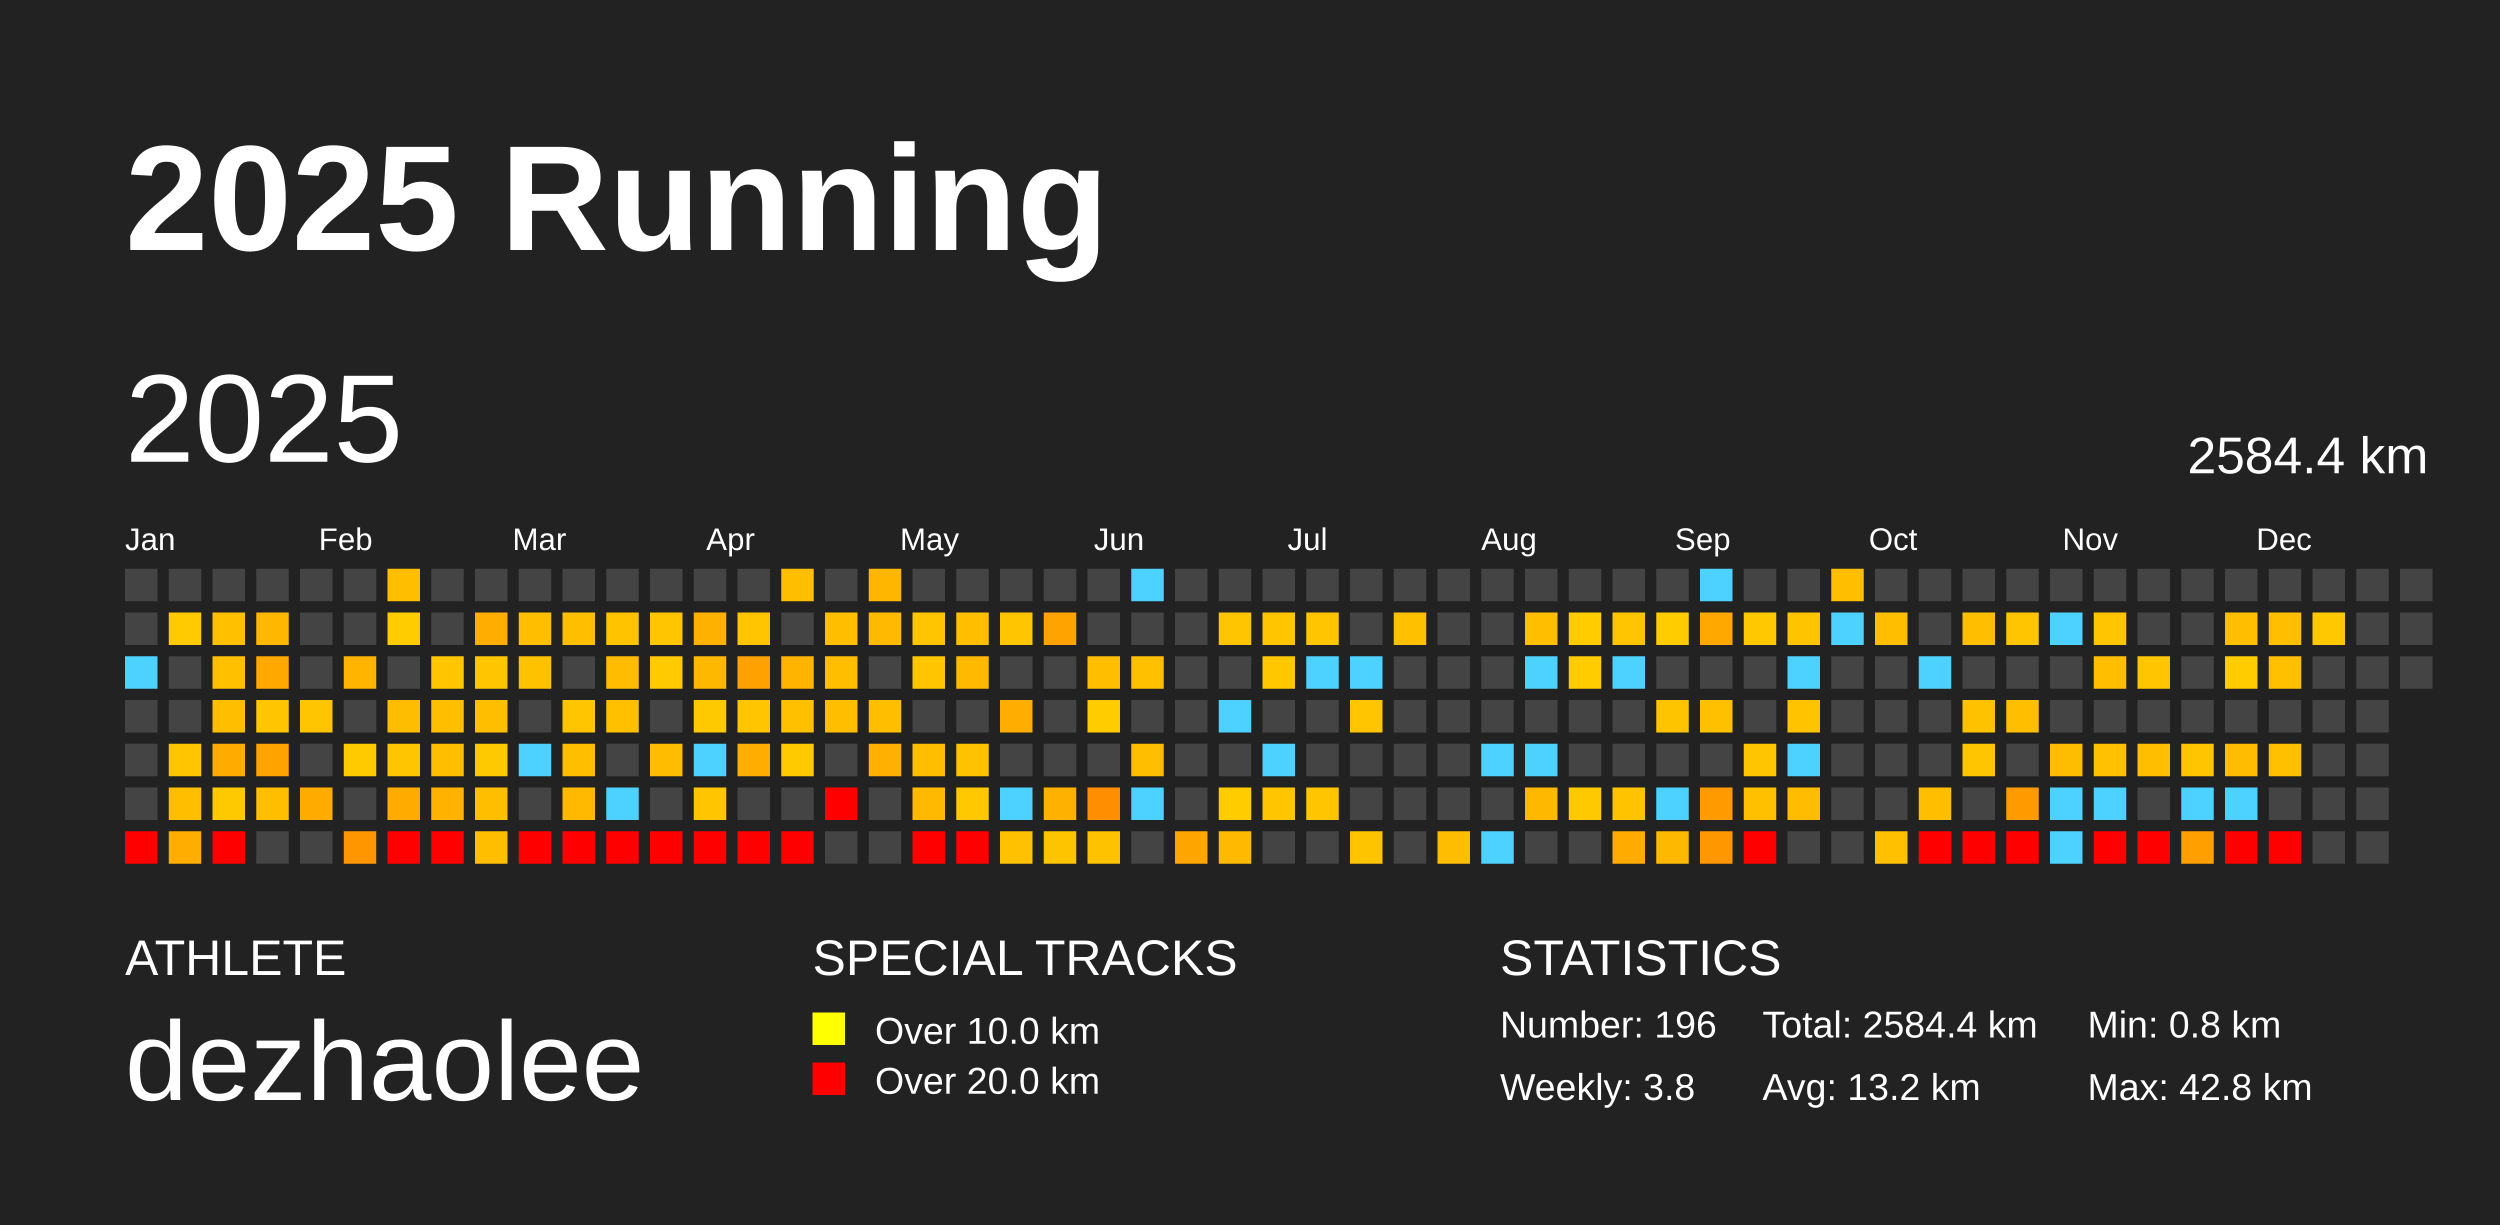
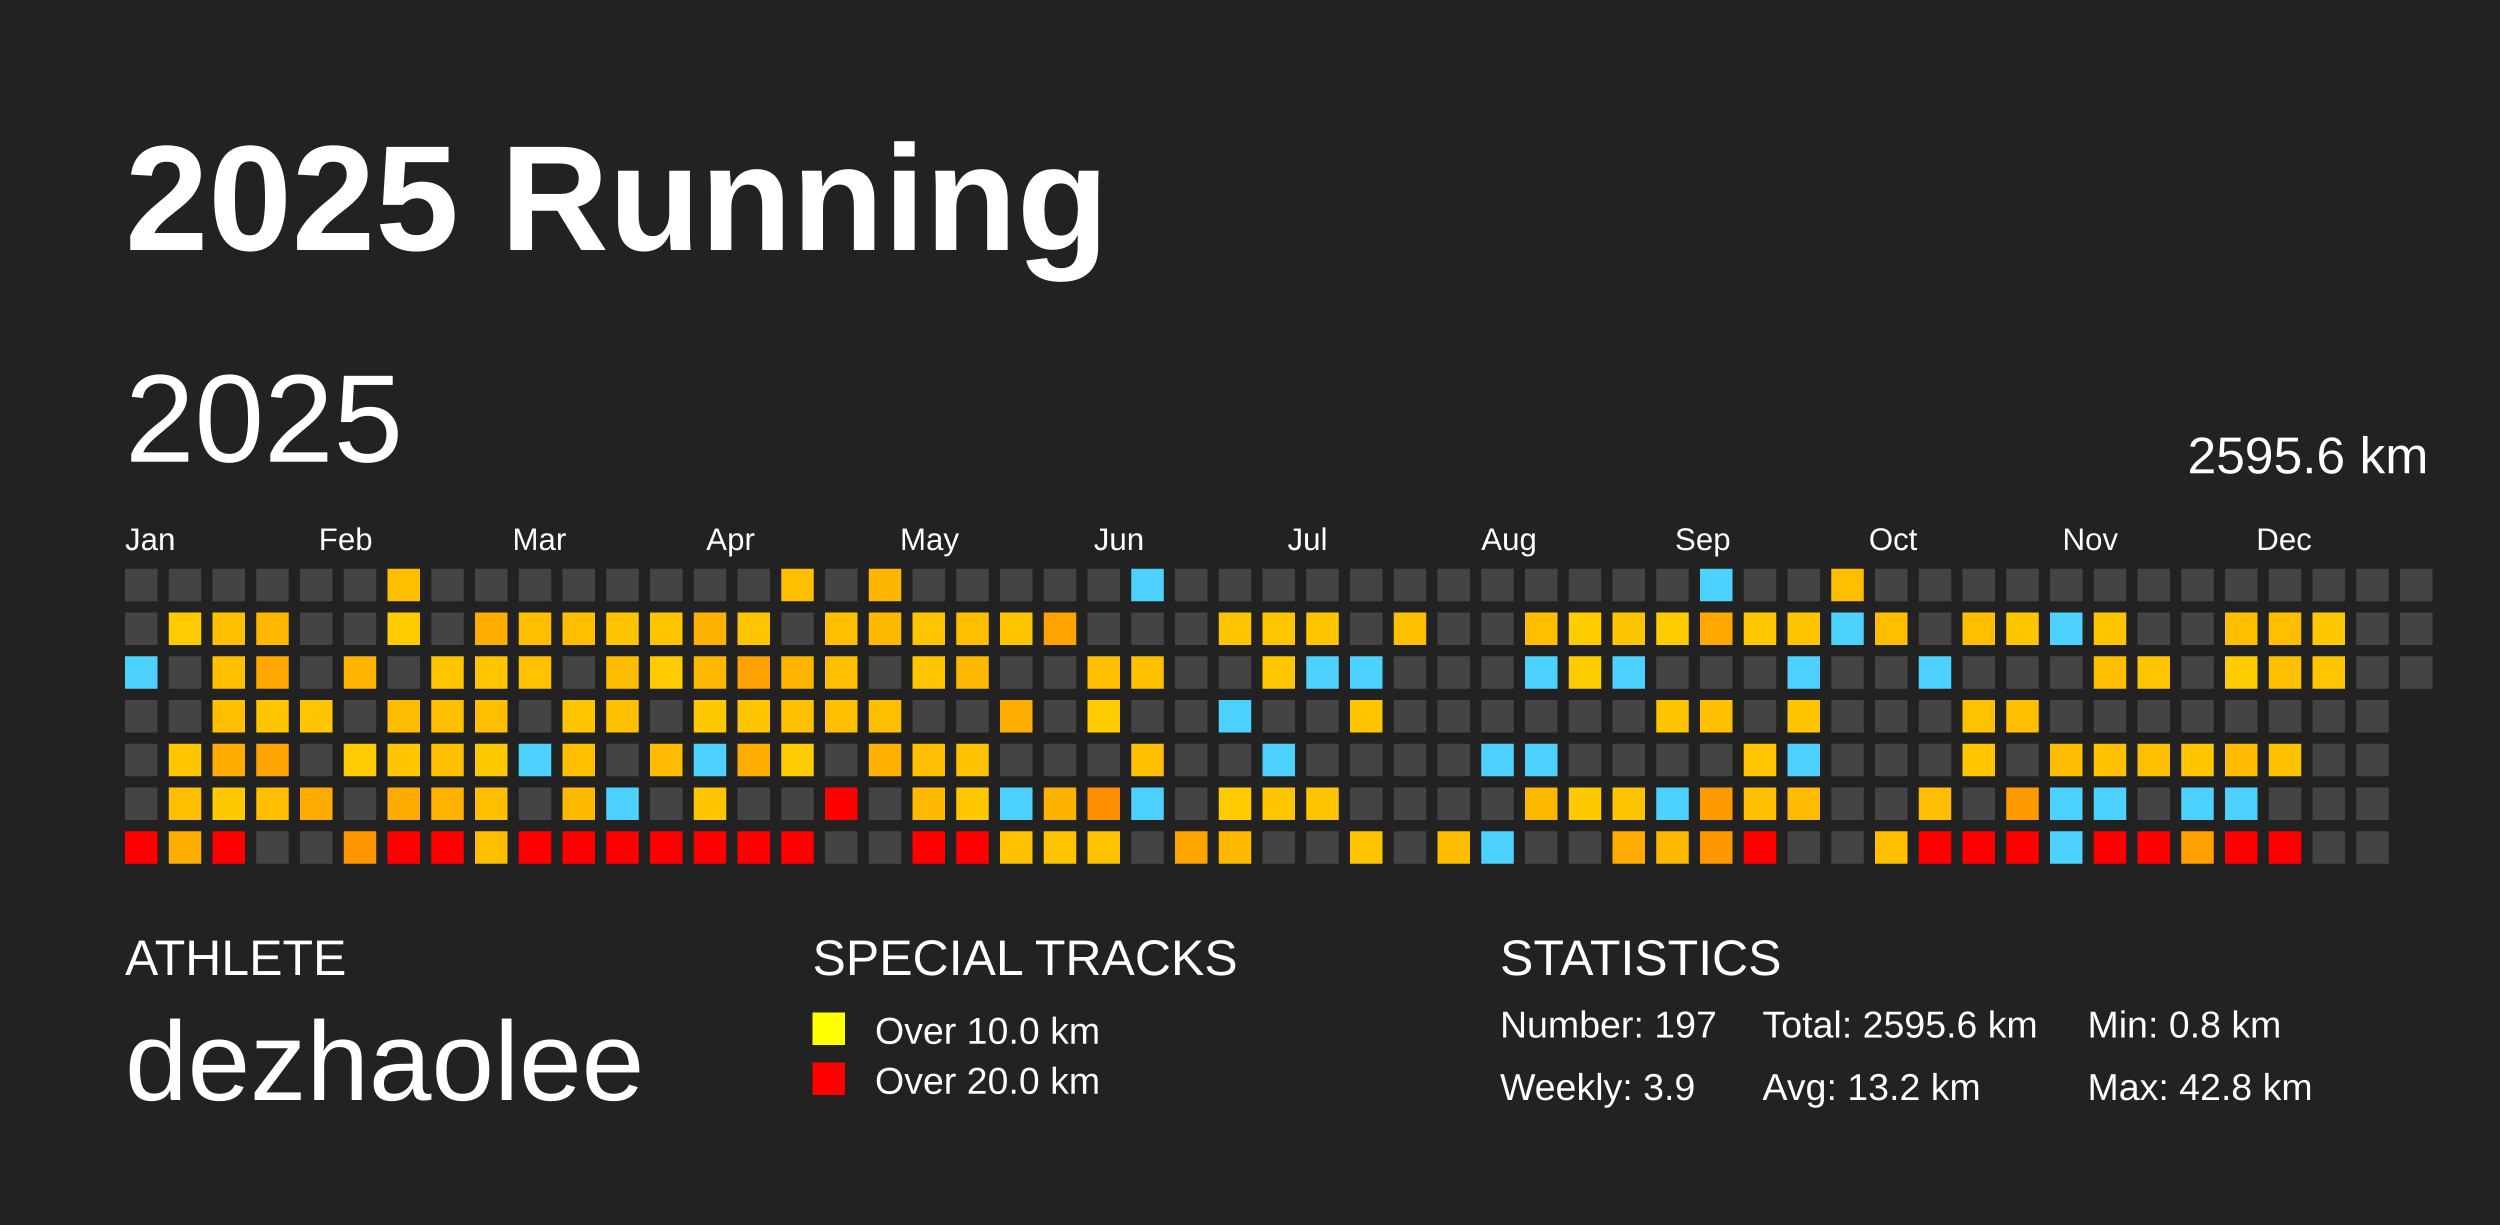
<svg xmlns="http://www.w3.org/2000/svg" baseProfile="full" height="98mm" version="1.1" viewBox="0,0,200,98" width="200mm">
  <defs />
  <rect fill="#222222" height="98" width="200" x="0" y="0" />
  <text fill="#FFFFFF" style="font-size:12px; font-family:Arial; font-weight:bold;" x="10" y="20">2025 Running</text>
  <text fill="#FFFFFF" style="font-size:4px; font-family:Arial" x="10" y="78">ATHLETE</text>
  <text fill="#FFFFFF" style="font-size:9px; font-family:Arial" x="10" y="88">dezhaolee</text>
  <text fill="#FFFFFF" style="font-size:4px; font-family:Arial" x="65" y="78">SPECIAL TRACKS</text>
  <rect fill="yellow" height="2.6" width="2.6" x="65" y="81" />
  <text fill="#FFFFFF" style="font-size:3px; font-family:Arial" x="70" y="83.5">Over 10.0 km</text>
  <rect fill="red" height="2.6" width="2.6" x="65" y="85" />
  <text fill="#FFFFFF" style="font-size:3px; font-family:Arial" x="70" y="87.5">Over 20.0 km</text>
  <text fill="#FFFFFF" style="font-size:4px; font-family:Arial" x="120" y="78">STATISTICS</text>
-   <text fill="#FFFFFF" style="font-size:3px; font-family:Arial" x="120" y="83">Number: 196</text>
-   <text fill="#FFFFFF" style="font-size:3px; font-family:Arial" x="120" y="88">Weekly: 3.8</text>
-   <text fill="#FFFFFF" style="font-size:3px; font-family:Arial" x="141" y="83">Total: 2584.4 km</text>
+   <text fill="#FFFFFF" style="font-size:3px; font-family:Arial" x="120" y="83">Number: 197</text>
+   <text fill="#FFFFFF" style="font-size:3px; font-family:Arial" x="120" y="88">Weekly: 3.9</text>
+   <text fill="#FFFFFF" style="font-size:3px; font-family:Arial" x="141" y="83">Total: 2595.6 km</text>
  <text fill="#FFFFFF" style="font-size:3px; font-family:Arial" x="141" y="88">Avg: 13.2 km</text>
  <text fill="#FFFFFF" style="font-size:3px; font-family:Arial" x="167" y="83">Min: 0.8 km</text>
  <text fill="#FFFFFF" style="font-size:3px; font-family:Arial" x="167" y="88">Max: 42.8 km</text>
  <text dominant-baseline="hanging" fill="#FFFFFF" style="font-size:10.0px; font-family:Arial;" x="10" y="30">2025</text>
-   <text dominant-baseline="hanging" fill="#FFFFFF" style="font-size:4.125px; font-family:Arial;" x="175" y="35">2584.4 km</text>
+   <text dominant-baseline="hanging" fill="#FFFFFF" style="font-size:4.125px; font-family:Arial;" x="175" y="35">2595.6 km</text>
  <text fill="#FFFFFF" style="font-size:2.5px; font-family:Arial" x="10.0" y="44">Jan</text>
  <text fill="#FFFFFF" style="font-size:2.5px; font-family:Arial" x="25.5" y="44">Feb</text>
  <text fill="#FFFFFF" style="font-size:2.5px; font-family:Arial" x="41.0" y="44">Mar</text>
  <text fill="#FFFFFF" style="font-size:2.5px; font-family:Arial" x="56.5" y="44">Apr</text>
  <text fill="#FFFFFF" style="font-size:2.5px; font-family:Arial" x="72.0" y="44">May</text>
  <text fill="#FFFFFF" style="font-size:2.5px; font-family:Arial" x="87.5" y="44">Jun</text>
  <text fill="#FFFFFF" style="font-size:2.5px; font-family:Arial" x="103.0" y="44">Jul</text>
  <text fill="#FFFFFF" style="font-size:2.5px; font-family:Arial" x="118.5" y="44">Aug</text>
  <text fill="#FFFFFF" style="font-size:2.5px; font-family:Arial" x="134.0" y="44">Sep</text>
  <text fill="#FFFFFF" style="font-size:2.5px; font-family:Arial" x="149.5" y="44">Oct</text>
  <text fill="#FFFFFF" style="font-size:2.5px; font-family:Arial" x="165.0" y="44">Nov</text>
  <text fill="#FFFFFF" style="font-size:2.5px; font-family:Arial" x="180.5" y="44">Dec</text>
  <rect fill="#444444" height="2.6" width="2.6" x="10.0" y="45.5" />
  <rect fill="#444444" height="2.6" width="2.6" x="10.0" y="49.0" />
  <rect fill="#4dd2ff" height="2.6" width="2.6" x="10.0" y="52.5" />
  <rect fill="#444444" height="2.6" width="2.6" x="10.0" y="56.0" />
  <rect fill="#444444" height="2.6" width="2.6" x="10.0" y="59.5" />
  <rect fill="#444444" height="2.6" width="2.6" x="10.0" y="63.0" />
  <rect fill="red" height="2.6" width="2.6" x="10.0" y="66.5" />
  <rect fill="#444444" height="2.6" width="2.6" x="13.5" y="45.5" />
  <rect fill="#ffca00" height="2.6" width="2.6" x="13.5" y="49.0" />
  <rect fill="#444444" height="2.6" width="2.6" x="13.5" y="52.5" />
  <rect fill="#444444" height="2.6" width="2.6" x="13.5" y="56.0" />
  <rect fill="#ffc600" height="2.6" width="2.6" x="13.5" y="59.5" />
  <rect fill="#ffbe00" height="2.6" width="2.6" x="13.5" y="63.0" />
  <rect fill="#ffad00" height="2.6" width="2.6" x="13.5" y="66.5" />
  <rect fill="#444444" height="2.6" width="2.6" x="17.0" y="45.5" />
  <rect fill="#ffc000" height="2.6" width="2.6" x="17.0" y="49.0" />
  <rect fill="#ffc000" height="2.6" width="2.6" x="17.0" y="52.5" />
  <rect fill="#ffbf00" height="2.6" width="2.6" x="17.0" y="56.0" />
  <rect fill="#ffab00" height="2.6" width="2.6" x="17.0" y="59.5" />
  <rect fill="#ffc900" height="2.6" width="2.6" x="17.0" y="63.0" />
  <rect fill="red" height="2.6" width="2.6" x="17.0" y="66.5" />
  <rect fill="#444444" height="2.6" width="2.6" x="20.5" y="45.5" />
  <rect fill="#ffb700" height="2.6" width="2.6" x="20.5" y="49.0" />
  <rect fill="#ffa800" height="2.6" width="2.6" x="20.5" y="52.5" />
  <rect fill="#ffc600" height="2.6" width="2.6" x="20.5" y="56.0" />
  <rect fill="#ffa300" height="2.6" width="2.6" x="20.5" y="59.5" />
  <rect fill="#ffbe00" height="2.6" width="2.6" x="20.5" y="63.0" />
  <rect fill="#444444" height="2.6" width="2.6" x="20.5" y="66.5" />
  <rect fill="#444444" height="2.6" width="2.6" x="24.0" y="45.5" />
  <rect fill="#444444" height="2.6" width="2.6" x="24.0" y="49.0" />
  <rect fill="#444444" height="2.6" width="2.6" x="24.0" y="52.5" />
  <rect fill="#ffc500" height="2.6" width="2.6" x="24.0" y="56.0" />
  <rect fill="#444444" height="2.6" width="2.6" x="24.0" y="59.5" />
  <rect fill="#ffab00" height="2.6" width="2.6" x="24.0" y="63.0" />
  <rect fill="#444444" height="2.6" width="2.6" x="24.0" y="66.5" />
  <rect fill="#444444" height="2.6" width="2.6" x="27.5" y="45.5" />
  <rect fill="#444444" height="2.6" width="2.6" x="27.5" y="49.0" />
  <rect fill="#ffb500" height="2.6" width="2.6" x="27.5" y="52.5" />
  <rect fill="#444444" height="2.6" width="2.6" x="27.5" y="56.0" />
  <rect fill="#ffca00" height="2.6" width="2.6" x="27.5" y="59.5" />
  <rect fill="#444444" height="2.6" width="2.6" x="27.5" y="63.0" />
  <rect fill="#ff9600" height="2.6" width="2.6" x="27.5" y="66.5" />
  <rect fill="#ffbf00" height="2.6" width="2.6" x="31.0" y="45.5" />
  <rect fill="#ffcc00" height="2.6" width="2.6" x="31.0" y="49.0" />
  <rect fill="#444444" height="2.6" width="2.6" x="31.0" y="52.5" />
  <rect fill="#ffbd00" height="2.6" width="2.6" x="31.0" y="56.0" />
  <rect fill="#ffc600" height="2.6" width="2.6" x="31.0" y="59.5" />
  <rect fill="#ffab00" height="2.6" width="2.6" x="31.0" y="63.0" />
  <rect fill="red" height="2.6" width="2.6" x="31.0" y="66.5" />
  <rect fill="#444444" height="2.6" width="2.6" x="34.5" y="45.5" />
  <rect fill="#444444" height="2.6" width="2.6" x="34.5" y="49.0" />
  <rect fill="#ffc600" height="2.6" width="2.6" x="34.5" y="52.5" />
  <rect fill="#ffbf00" height="2.6" width="2.6" x="34.5" y="56.0" />
  <rect fill="#ffbf00" height="2.6" width="2.6" x="34.5" y="59.5" />
  <rect fill="#ffb300" height="2.6" width="2.6" x="34.5" y="63.0" />
  <rect fill="red" height="2.6" width="2.6" x="34.5" y="66.5" />
  <rect fill="#444444" height="2.6" width="2.6" x="38.0" y="45.5" />
  <rect fill="#ffad00" height="2.6" width="2.6" x="38.0" y="49.0" />
  <rect fill="#ffc600" height="2.6" width="2.6" x="38.0" y="52.5" />
  <rect fill="#ffbf00" height="2.6" width="2.6" x="38.0" y="56.0" />
  <rect fill="#ffc900" height="2.6" width="2.6" x="38.0" y="59.5" />
  <rect fill="#ffbf00" height="2.6" width="2.6" x="38.0" y="63.0" />
  <rect fill="#ffbf00" height="2.6" width="2.6" x="38.0" y="66.5" />
  <rect fill="#444444" height="2.6" width="2.6" x="41.5" y="45.5" />
  <rect fill="#ffbf00" height="2.6" width="2.6" x="41.5" y="49.0" />
  <rect fill="#ffc200" height="2.6" width="2.6" x="41.5" y="52.5" />
  <rect fill="#444444" height="2.6" width="2.6" x="41.5" y="56.0" />
  <rect fill="#4dd2ff" height="2.6" width="2.6" x="41.5" y="59.5" />
  <rect fill="#444444" height="2.6" width="2.6" x="41.5" y="63.0" />
  <rect fill="red" height="2.6" width="2.6" x="41.5" y="66.5" />
  <rect fill="#444444" height="2.6" width="2.6" x="45.0" y="45.5" />
  <rect fill="#ffbf00" height="2.6" width="2.6" x="45.0" y="49.0" />
  <rect fill="#444444" height="2.6" width="2.6" x="45.0" y="52.5" />
  <rect fill="#ffc500" height="2.6" width="2.6" x="45.0" y="56.0" />
  <rect fill="#ffbf00" height="2.6" width="2.6" x="45.0" y="59.5" />
  <rect fill="#ffba00" height="2.6" width="2.6" x="45.0" y="63.0" />
  <rect fill="red" height="2.6" width="2.6" x="45.0" y="66.5" />
  <rect fill="#444444" height="2.6" width="2.6" x="48.5" y="45.5" />
  <rect fill="#ffc300" height="2.6" width="2.6" x="48.5" y="49.0" />
  <rect fill="#ffbc00" height="2.6" width="2.6" x="48.5" y="52.5" />
  <rect fill="#ffc000" height="2.6" width="2.6" x="48.5" y="56.0" />
  <rect fill="#444444" height="2.6" width="2.6" x="48.5" y="59.5" />
  <rect fill="#4dd2ff" height="2.6" width="2.6" x="48.5" y="63.0" />
  <rect fill="red" height="2.6" width="2.6" x="48.5" y="66.5" />
  <rect fill="#444444" height="2.6" width="2.6" x="52.0" y="45.5" />
  <rect fill="#ffc600" height="2.6" width="2.6" x="52.0" y="49.0" />
  <rect fill="#ffcb00" height="2.6" width="2.6" x="52.0" y="52.5" />
  <rect fill="#444444" height="2.6" width="2.6" x="52.0" y="56.0" />
  <rect fill="#ffbc00" height="2.6" width="2.6" x="52.0" y="59.5" />
  <rect fill="#444444" height="2.6" width="2.6" x="52.0" y="63.0" />
  <rect fill="red" height="2.6" width="2.6" x="52.0" y="66.5" />
  <rect fill="#444444" height="2.6" width="2.6" x="55.5" y="45.5" />
  <rect fill="#ffb100" height="2.6" width="2.6" x="55.5" y="49.0" />
  <rect fill="#ffb800" height="2.6" width="2.6" x="55.5" y="52.5" />
  <rect fill="#ffc900" height="2.6" width="2.6" x="55.5" y="56.0" />
  <rect fill="#4dd2ff" height="2.6" width="2.6" x="55.5" y="59.5" />
  <rect fill="#ffc600" height="2.6" width="2.6" x="55.5" y="63.0" />
  <rect fill="red" height="2.6" width="2.6" x="55.5" y="66.5" />
  <rect fill="#444444" height="2.6" width="2.6" x="59.0" y="45.5" />
  <rect fill="#ffc500" height="2.6" width="2.6" x="59.0" y="49.0" />
  <rect fill="#ffa100" height="2.6" width="2.6" x="59.0" y="52.5" />
  <rect fill="#ffc600" height="2.6" width="2.6" x="59.0" y="56.0" />
  <rect fill="#ffae00" height="2.6" width="2.6" x="59.0" y="59.5" />
  <rect fill="#444444" height="2.6" width="2.6" x="59.0" y="63.0" />
  <rect fill="red" height="2.6" width="2.6" x="59.0" y="66.5" />
  <rect fill="#ffbe00" height="2.6" width="2.6" x="62.5" y="45.5" />
  <rect fill="#444444" height="2.6" width="2.6" x="62.5" y="49.0" />
  <rect fill="#ffb500" height="2.6" width="2.6" x="62.5" y="52.5" />
  <rect fill="#ffc000" height="2.6" width="2.6" x="62.5" y="56.0" />
  <rect fill="#ffca00" height="2.6" width="2.6" x="62.5" y="59.5" />
  <rect fill="#444444" height="2.6" width="2.6" x="62.5" y="63.0" />
  <rect fill="red" height="2.6" width="2.6" x="62.5" y="66.5" />
  <rect fill="#444444" height="2.6" width="2.6" x="66.0" y="45.5" />
  <rect fill="#ffbf00" height="2.6" width="2.6" x="66.0" y="49.0" />
  <rect fill="#ffbe00" height="2.6" width="2.6" x="66.0" y="52.5" />
  <rect fill="#ffbf00" height="2.6" width="2.6" x="66.0" y="56.0" />
  <rect fill="#444444" height="2.6" width="2.6" x="66.0" y="59.5" />
  <rect fill="red" height="2.6" width="2.6" x="66.0" y="63.0" />
  <rect fill="#444444" height="2.6" width="2.6" x="66.0" y="66.5" />
  <rect fill="#ffb600" height="2.6" width="2.6" x="69.5" y="45.5" />
  <rect fill="#ffba00" height="2.6" width="2.6" x="69.5" y="49.0" />
  <rect fill="#444444" height="2.6" width="2.6" x="69.5" y="52.5" />
  <rect fill="#ffbf00" height="2.6" width="2.6" x="69.5" y="56.0" />
  <rect fill="#ffb000" height="2.6" width="2.6" x="69.5" y="59.5" />
  <rect fill="#444444" height="2.6" width="2.6" x="69.5" y="63.0" />
  <rect fill="#444444" height="2.6" width="2.6" x="69.5" y="66.5" />
  <rect fill="#444444" height="2.6" width="2.6" x="73.0" y="45.5" />
  <rect fill="#ffc500" height="2.6" width="2.6" x="73.0" y="49.0" />
  <rect fill="#ffc600" height="2.6" width="2.6" x="73.0" y="52.5" />
  <rect fill="#444444" height="2.6" width="2.6" x="73.0" y="56.0" />
  <rect fill="#ffbf00" height="2.6" width="2.6" x="73.0" y="59.5" />
  <rect fill="#ffba00" height="2.6" width="2.6" x="73.0" y="63.0" />
  <rect fill="red" height="2.6" width="2.6" x="73.0" y="66.5" />
  <rect fill="#444444" height="2.6" width="2.6" x="76.5" y="45.5" />
  <rect fill="#ffbf00" height="2.6" width="2.6" x="76.5" y="49.0" />
  <rect fill="#ffb900" height="2.6" width="2.6" x="76.5" y="52.5" />
  <rect fill="#444444" height="2.6" width="2.6" x="76.5" y="56.0" />
  <rect fill="#ffc200" height="2.6" width="2.6" x="76.5" y="59.5" />
  <rect fill="#ffc800" height="2.6" width="2.6" x="76.5" y="63.0" />
  <rect fill="red" height="2.6" width="2.6" x="76.5" y="66.5" />
  <rect fill="#444444" height="2.6" width="2.6" x="80.0" y="45.5" />
  <rect fill="#ffc600" height="2.6" width="2.6" x="80.0" y="49.0" />
  <rect fill="#444444" height="2.6" width="2.6" x="80.0" y="52.5" />
  <rect fill="#ffad00" height="2.6" width="2.6" x="80.0" y="56.0" />
  <rect fill="#444444" height="2.6" width="2.6" x="80.0" y="59.5" />
  <rect fill="#4dd2ff" height="2.6" width="2.6" x="80.0" y="63.0" />
  <rect fill="#ffc100" height="2.6" width="2.6" x="80.0" y="66.5" />
  <rect fill="#444444" height="2.6" width="2.6" x="83.5" y="45.5" />
  <rect fill="#ffa300" height="2.6" width="2.6" x="83.5" y="49.0" />
  <rect fill="#444444" height="2.6" width="2.6" x="83.5" y="52.5" />
  <rect fill="#444444" height="2.6" width="2.6" x="83.5" y="56.0" />
  <rect fill="#444444" height="2.6" width="2.6" x="83.5" y="59.5" />
  <rect fill="#ffb100" height="2.6" width="2.6" x="83.5" y="63.0" />
  <rect fill="#ffc400" height="2.6" width="2.6" x="83.5" y="66.5" />
  <rect fill="#444444" height="2.6" width="2.6" x="87.0" y="45.5" />
  <rect fill="#444444" height="2.6" width="2.6" x="87.0" y="49.0" />
  <rect fill="#ffbf00" height="2.6" width="2.6" x="87.0" y="52.5" />
  <rect fill="#ffcc00" height="2.6" width="2.6" x="87.0" y="56.0" />
  <rect fill="#444444" height="2.6" width="2.6" x="87.0" y="59.5" />
  <rect fill="#ff8f00" height="2.6" width="2.6" x="87.0" y="63.0" />
  <rect fill="#ffc200" height="2.6" width="2.6" x="87.0" y="66.5" />
  <rect fill="#4dd2ff" height="2.6" width="2.6" x="90.5" y="45.5" />
  <rect fill="#444444" height="2.6" width="2.6" x="90.5" y="49.0" />
  <rect fill="#ffc000" height="2.6" width="2.6" x="90.5" y="52.5" />
  <rect fill="#444444" height="2.6" width="2.6" x="90.5" y="56.0" />
  <rect fill="#ffbf00" height="2.6" width="2.6" x="90.5" y="59.5" />
  <rect fill="#4dd2ff" height="2.6" width="2.6" x="90.5" y="63.0" />
  <rect fill="#444444" height="2.6" width="2.6" x="90.5" y="66.5" />
  <rect fill="#444444" height="2.6" width="2.6" x="94.0" y="45.5" />
  <rect fill="#444444" height="2.6" width="2.6" x="94.0" y="49.0" />
  <rect fill="#444444" height="2.6" width="2.6" x="94.0" y="52.5" />
  <rect fill="#444444" height="2.6" width="2.6" x="94.0" y="56.0" />
  <rect fill="#444444" height="2.6" width="2.6" x="94.0" y="59.5" />
  <rect fill="#444444" height="2.6" width="2.6" x="94.0" y="63.0" />
  <rect fill="#ffa500" height="2.6" width="2.6" x="94.0" y="66.5" />
  <rect fill="#444444" height="2.6" width="2.6" x="97.5" y="45.5" />
  <rect fill="#ffc500" height="2.6" width="2.6" x="97.5" y="49.0" />
  <rect fill="#444444" height="2.6" width="2.6" x="97.5" y="52.5" />
  <rect fill="#4dd2ff" height="2.6" width="2.6" x="97.5" y="56.0" />
  <rect fill="#444444" height="2.6" width="2.6" x="97.5" y="59.5" />
  <rect fill="#ffcc00" height="2.6" width="2.6" x="97.5" y="63.0" />
  <rect fill="#ffba00" height="2.6" width="2.6" x="97.5" y="66.5" />
  <rect fill="#444444" height="2.6" width="2.6" x="101.0" y="45.5" />
  <rect fill="#ffc600" height="2.6" width="2.6" x="101.0" y="49.0" />
  <rect fill="#ffc700" height="2.6" width="2.6" x="101.0" y="52.5" />
  <rect fill="#444444" height="2.6" width="2.6" x="101.0" y="56.0" />
  <rect fill="#4dd2ff" height="2.6" width="2.6" x="101.0" y="59.5" />
  <rect fill="#ffc600" height="2.6" width="2.6" x="101.0" y="63.0" />
  <rect fill="#444444" height="2.6" width="2.6" x="101.0" y="66.5" />
  <rect fill="#444444" height="2.6" width="2.6" x="104.5" y="45.5" />
  <rect fill="#ffc600" height="2.6" width="2.6" x="104.5" y="49.0" />
  <rect fill="#4dd2ff" height="2.6" width="2.6" x="104.5" y="52.5" />
  <rect fill="#444444" height="2.6" width="2.6" x="104.5" y="56.0" />
  <rect fill="#444444" height="2.6" width="2.6" x="104.5" y="59.5" />
  <rect fill="#ffc600" height="2.6" width="2.6" x="104.5" y="63.0" />
  <rect fill="#444444" height="2.6" width="2.6" x="104.5" y="66.5" />
  <rect fill="#444444" height="2.6" width="2.6" x="108.0" y="45.5" />
  <rect fill="#444444" height="2.6" width="2.6" x="108.0" y="49.0" />
  <rect fill="#4dd2ff" height="2.6" width="2.6" x="108.0" y="52.5" />
  <rect fill="#ffc500" height="2.6" width="2.6" x="108.0" y="56.0" />
  <rect fill="#444444" height="2.6" width="2.6" x="108.0" y="59.5" />
  <rect fill="#444444" height="2.6" width="2.6" x="108.0" y="63.0" />
  <rect fill="#ffc400" height="2.6" width="2.6" x="108.0" y="66.5" />
  <rect fill="#444444" height="2.6" width="2.6" x="111.5" y="45.5" />
  <rect fill="#ffc000" height="2.6" width="2.6" x="111.5" y="49.0" />
  <rect fill="#444444" height="2.6" width="2.6" x="111.5" y="52.5" />
  <rect fill="#444444" height="2.6" width="2.6" x="111.5" y="56.0" />
  <rect fill="#444444" height="2.6" width="2.6" x="111.5" y="59.5" />
  <rect fill="#444444" height="2.6" width="2.6" x="111.5" y="63.0" />
  <rect fill="#444444" height="2.6" width="2.6" x="111.5" y="66.5" />
  <rect fill="#444444" height="2.6" width="2.6" x="115.0" y="45.5" />
  <rect fill="#444444" height="2.6" width="2.6" x="115.0" y="49.0" />
  <rect fill="#444444" height="2.6" width="2.6" x="115.0" y="52.5" />
  <rect fill="#444444" height="2.6" width="2.6" x="115.0" y="56.0" />
  <rect fill="#444444" height="2.6" width="2.6" x="115.0" y="59.5" />
  <rect fill="#444444" height="2.6" width="2.6" x="115.0" y="63.0" />
  <rect fill="#ffbd00" height="2.6" width="2.6" x="115.0" y="66.5" />
  <rect fill="#444444" height="2.6" width="2.6" x="118.5" y="45.5" />
  <rect fill="#444444" height="2.6" width="2.6" x="118.5" y="49.0" />
  <rect fill="#444444" height="2.6" width="2.6" x="118.5" y="52.5" />
  <rect fill="#444444" height="2.6" width="2.6" x="118.5" y="56.0" />
  <rect fill="#4dd2ff" height="2.6" width="2.6" x="118.5" y="59.5" />
  <rect fill="#444444" height="2.6" width="2.6" x="118.5" y="63.0" />
  <rect fill="#4dd2ff" height="2.6" width="2.6" x="118.5" y="66.5" />
  <rect fill="#444444" height="2.6" width="2.6" x="122.0" y="45.5" />
  <rect fill="#ffbf00" height="2.6" width="2.6" x="122.0" y="49.0" />
  <rect fill="#4dd2ff" height="2.6" width="2.6" x="122.0" y="52.5" />
  <rect fill="#444444" height="2.6" width="2.6" x="122.0" y="56.0" />
  <rect fill="#4dd2ff" height="2.6" width="2.6" x="122.0" y="59.5" />
  <rect fill="#ffb800" height="2.6" width="2.6" x="122.0" y="63.0" />
  <rect fill="#444444" height="2.6" width="2.6" x="122.0" y="66.5" />
  <rect fill="#444444" height="2.6" width="2.6" x="125.5" y="45.5" />
  <rect fill="#ffcc00" height="2.6" width="2.6" x="125.5" y="49.0" />
  <rect fill="#ffcc00" height="2.6" width="2.6" x="125.5" y="52.5" />
  <rect fill="#444444" height="2.6" width="2.6" x="125.5" y="56.0" />
  <rect fill="#444444" height="2.6" width="2.6" x="125.5" y="59.5" />
  <rect fill="#ffc900" height="2.6" width="2.6" x="125.5" y="63.0" />
  <rect fill="#444444" height="2.6" width="2.6" x="125.5" y="66.5" />
  <rect fill="#444444" height="2.6" width="2.6" x="129.0" y="45.5" />
  <rect fill="#ffc500" height="2.6" width="2.6" x="129.0" y="49.0" />
  <rect fill="#4dd2ff" height="2.6" width="2.6" x="129.0" y="52.5" />
  <rect fill="#444444" height="2.6" width="2.6" x="129.0" y="56.0" />
  <rect fill="#444444" height="2.6" width="2.6" x="129.0" y="59.5" />
  <rect fill="#ffc300" height="2.6" width="2.6" x="129.0" y="63.0" />
  <rect fill="#ffab00" height="2.6" width="2.6" x="129.0" y="66.5" />
  <rect fill="#444444" height="2.6" width="2.6" x="132.5" y="45.5" />
  <rect fill="#ffcc00" height="2.6" width="2.6" x="132.5" y="49.0" />
  <rect fill="#444444" height="2.6" width="2.6" x="132.5" y="52.5" />
  <rect fill="#ffc400" height="2.6" width="2.6" x="132.5" y="56.0" />
  <rect fill="#444444" height="2.6" width="2.6" x="132.5" y="59.5" />
  <rect fill="#4dd2ff" height="2.6" width="2.6" x="132.5" y="63.0" />
  <rect fill="#ffb800" height="2.6" width="2.6" x="132.5" y="66.5" />
  <rect fill="#4dd2ff" height="2.6" width="2.6" x="136.0" y="45.5" />
  <rect fill="#ffa900" height="2.6" width="2.6" x="136.0" y="49.0" />
  <rect fill="#444444" height="2.6" width="2.6" x="136.0" y="52.5" />
  <rect fill="#ffc000" height="2.6" width="2.6" x="136.0" y="56.0" />
  <rect fill="#444444" height="2.6" width="2.6" x="136.0" y="59.5" />
  <rect fill="#ff9a00" height="2.6" width="2.6" x="136.0" y="63.0" />
  <rect fill="#ff9700" height="2.6" width="2.6" x="136.0" y="66.5" />
  <rect fill="#444444" height="2.6" width="2.6" x="139.5" y="45.5" />
  <rect fill="#ffc800" height="2.6" width="2.6" x="139.5" y="49.0" />
  <rect fill="#444444" height="2.6" width="2.6" x="139.5" y="52.5" />
  <rect fill="#444444" height="2.6" width="2.6" x="139.5" y="56.0" />
  <rect fill="#ffc500" height="2.6" width="2.6" x="139.5" y="59.5" />
  <rect fill="#ffc000" height="2.6" width="2.6" x="139.5" y="63.0" />
  <rect fill="red" height="2.6" width="2.6" x="139.5" y="66.5" />
  <rect fill="#444444" height="2.6" width="2.6" x="143.0" y="45.5" />
  <rect fill="#ffc400" height="2.6" width="2.6" x="143.0" y="49.0" />
  <rect fill="#4dd2ff" height="2.6" width="2.6" x="143.0" y="52.5" />
  <rect fill="#ffc300" height="2.6" width="2.6" x="143.0" y="56.0" />
  <rect fill="#4dd2ff" height="2.6" width="2.6" x="143.0" y="59.5" />
  <rect fill="#ffbc00" height="2.6" width="2.6" x="143.0" y="63.0" />
  <rect fill="#444444" height="2.6" width="2.6" x="143.0" y="66.5" />
  <rect fill="#ffbf00" height="2.6" width="2.6" x="146.5" y="45.5" />
  <rect fill="#4dd2ff" height="2.6" width="2.6" x="146.5" y="49.0" />
  <rect fill="#444444" height="2.6" width="2.6" x="146.5" y="52.5" />
  <rect fill="#444444" height="2.6" width="2.6" x="146.5" y="56.0" />
  <rect fill="#444444" height="2.6" width="2.6" x="146.5" y="59.5" />
  <rect fill="#444444" height="2.6" width="2.6" x="146.5" y="63.0" />
  <rect fill="#444444" height="2.6" width="2.6" x="146.5" y="66.5" />
  <rect fill="#444444" height="2.6" width="2.6" x="150.0" y="45.5" />
  <rect fill="#ffbf00" height="2.6" width="2.6" x="150.0" y="49.0" />
  <rect fill="#444444" height="2.6" width="2.6" x="150.0" y="52.5" />
  <rect fill="#444444" height="2.6" width="2.6" x="150.0" y="56.0" />
  <rect fill="#444444" height="2.6" width="2.6" x="150.0" y="59.5" />
  <rect fill="#444444" height="2.6" width="2.6" x="150.0" y="63.0" />
  <rect fill="#ffc000" height="2.6" width="2.6" x="150.0" y="66.5" />
  <rect fill="#444444" height="2.6" width="2.6" x="153.5" y="45.5" />
  <rect fill="#444444" height="2.6" width="2.6" x="153.5" y="49.0" />
  <rect fill="#4dd2ff" height="2.6" width="2.6" x="153.5" y="52.5" />
  <rect fill="#444444" height="2.6" width="2.6" x="153.5" y="56.0" />
  <rect fill="#444444" height="2.6" width="2.6" x="153.5" y="59.5" />
  <rect fill="#ffbe00" height="2.6" width="2.6" x="153.5" y="63.0" />
  <rect fill="red" height="2.6" width="2.6" x="153.5" y="66.5" />
  <rect fill="#444444" height="2.6" width="2.6" x="157.0" y="45.5" />
  <rect fill="#ffbf00" height="2.6" width="2.6" x="157.0" y="49.0" />
  <rect fill="#444444" height="2.6" width="2.6" x="157.0" y="52.5" />
  <rect fill="#ffc200" height="2.6" width="2.6" x="157.0" y="56.0" />
  <rect fill="#ffc600" height="2.6" width="2.6" x="157.0" y="59.5" />
  <rect fill="#444444" height="2.6" width="2.6" x="157.0" y="63.0" />
  <rect fill="red" height="2.6" width="2.6" x="157.0" y="66.5" />
  <rect fill="#444444" height="2.6" width="2.6" x="160.5" y="45.5" />
  <rect fill="#ffc600" height="2.6" width="2.6" x="160.5" y="49.0" />
  <rect fill="#444444" height="2.6" width="2.6" x="160.5" y="52.5" />
  <rect fill="#ffbe00" height="2.6" width="2.6" x="160.5" y="56.0" />
  <rect fill="#444444" height="2.6" width="2.6" x="160.5" y="59.5" />
  <rect fill="#ff9b00" height="2.6" width="2.6" x="160.5" y="63.0" />
  <rect fill="red" height="2.6" width="2.6" x="160.5" y="66.5" />
  <rect fill="#444444" height="2.6" width="2.6" x="164.0" y="45.5" />
  <rect fill="#4dd2ff" height="2.6" width="2.6" x="164.0" y="49.0" />
  <rect fill="#444444" height="2.6" width="2.6" x="164.0" y="52.5" />
  <rect fill="#444444" height="2.6" width="2.6" x="164.0" y="56.0" />
  <rect fill="#ffbd00" height="2.6" width="2.6" x="164.0" y="59.5" />
  <rect fill="#4dd2ff" height="2.6" width="2.6" x="164.0" y="63.0" />
  <rect fill="#4dd2ff" height="2.6" width="2.6" x="164.0" y="66.5" />
  <rect fill="#444444" height="2.6" width="2.6" x="167.5" y="45.5" />
  <rect fill="#ffc600" height="2.6" width="2.6" x="167.5" y="49.0" />
  <rect fill="#ffbf00" height="2.6" width="2.6" x="167.5" y="52.5" />
  <rect fill="#444444" height="2.6" width="2.6" x="167.5" y="56.0" />
  <rect fill="#ffc100" height="2.6" width="2.6" x="167.5" y="59.5" />
  <rect fill="#4dd2ff" height="2.6" width="2.6" x="167.5" y="63.0" />
  <rect fill="red" height="2.6" width="2.6" x="167.5" y="66.5" />
  <rect fill="#444444" height="2.6" width="2.6" x="171.0" y="45.5" />
  <rect fill="#444444" height="2.6" width="2.6" x="171.0" y="49.0" />
  <rect fill="#ffc600" height="2.6" width="2.6" x="171.0" y="52.5" />
  <rect fill="#444444" height="2.6" width="2.6" x="171.0" y="56.0" />
  <rect fill="#ffbf00" height="2.6" width="2.6" x="171.0" y="59.5" />
  <rect fill="#444444" height="2.6" width="2.6" x="171.0" y="63.0" />
  <rect fill="red" height="2.6" width="2.6" x="171.0" y="66.5" />
  <rect fill="#444444" height="2.6" width="2.6" x="174.5" y="45.5" />
  <rect fill="#444444" height="2.6" width="2.6" x="174.5" y="49.0" />
  <rect fill="#444444" height="2.6" width="2.6" x="174.5" y="52.5" />
  <rect fill="#444444" height="2.6" width="2.6" x="174.5" y="56.0" />
  <rect fill="#ffc600" height="2.6" width="2.6" x="174.5" y="59.5" />
  <rect fill="#4dd2ff" height="2.6" width="2.6" x="174.5" y="63.0" />
  <rect fill="#ffa000" height="2.6" width="2.6" x="174.5" y="66.5" />
  <rect fill="#444444" height="2.6" width="2.6" x="178.0" y="45.5" />
  <rect fill="#ffbf00" height="2.6" width="2.6" x="178.0" y="49.0" />
  <rect fill="#ffcc00" height="2.6" width="2.6" x="178.0" y="52.5" />
  <rect fill="#444444" height="2.6" width="2.6" x="178.0" y="56.0" />
  <rect fill="#ffbc00" height="2.6" width="2.6" x="178.0" y="59.5" />
  <rect fill="#4dd2ff" height="2.6" width="2.6" x="178.0" y="63.0" />
  <rect fill="red" height="2.6" width="2.6" x="178.0" y="66.5" />
  <rect fill="#444444" height="2.6" width="2.6" x="181.5" y="45.5" />
  <rect fill="#ffbe00" height="2.6" width="2.6" x="181.5" y="49.0" />
  <rect fill="#ffc000" height="2.6" width="2.6" x="181.5" y="52.5" />
  <rect fill="#444444" height="2.6" width="2.6" x="181.5" y="56.0" />
  <rect fill="#ffc000" height="2.6" width="2.6" x="181.5" y="59.5" />
  <rect fill="#444444" height="2.6" width="2.6" x="181.5" y="63.0" />
  <rect fill="red" height="2.6" width="2.6" x="181.5" y="66.5" />
  <rect fill="#444444" height="2.6" width="2.6" x="185.0" y="45.5" />
  <rect fill="#ffc800" height="2.6" width="2.6" x="185.0" y="49.0" />
-   <rect fill="#444444" height="2.6" width="2.6" x="185.0" y="52.5" />
+   <rect fill="#ffc500" height="2.6" width="2.6" x="185.0" y="52.5" />
  <rect fill="#444444" height="2.6" width="2.6" x="185.0" y="56.0" />
  <rect fill="#444444" height="2.6" width="2.6" x="185.0" y="59.5" />
  <rect fill="#444444" height="2.6" width="2.6" x="185.0" y="63.0" />
  <rect fill="#444444" height="2.6" width="2.6" x="185.0" y="66.5" />
  <rect fill="#444444" height="2.6" width="2.6" x="188.5" y="45.5" />
  <rect fill="#444444" height="2.6" width="2.6" x="188.5" y="49.0" />
  <rect fill="#444444" height="2.6" width="2.6" x="188.5" y="52.5" />
  <rect fill="#444444" height="2.6" width="2.6" x="188.5" y="56.0" />
  <rect fill="#444444" height="2.6" width="2.6" x="188.5" y="59.5" />
  <rect fill="#444444" height="2.6" width="2.6" x="188.5" y="63.0" />
  <rect fill="#444444" height="2.6" width="2.6" x="188.5" y="66.5" />
  <rect fill="#444444" height="2.6" width="2.6" x="192.0" y="45.5" />
  <rect fill="#444444" height="2.6" width="2.6" x="192.0" y="49.0" />
  <rect fill="#444444" height="2.6" width="2.6" x="192.0" y="52.5" />
</svg>
